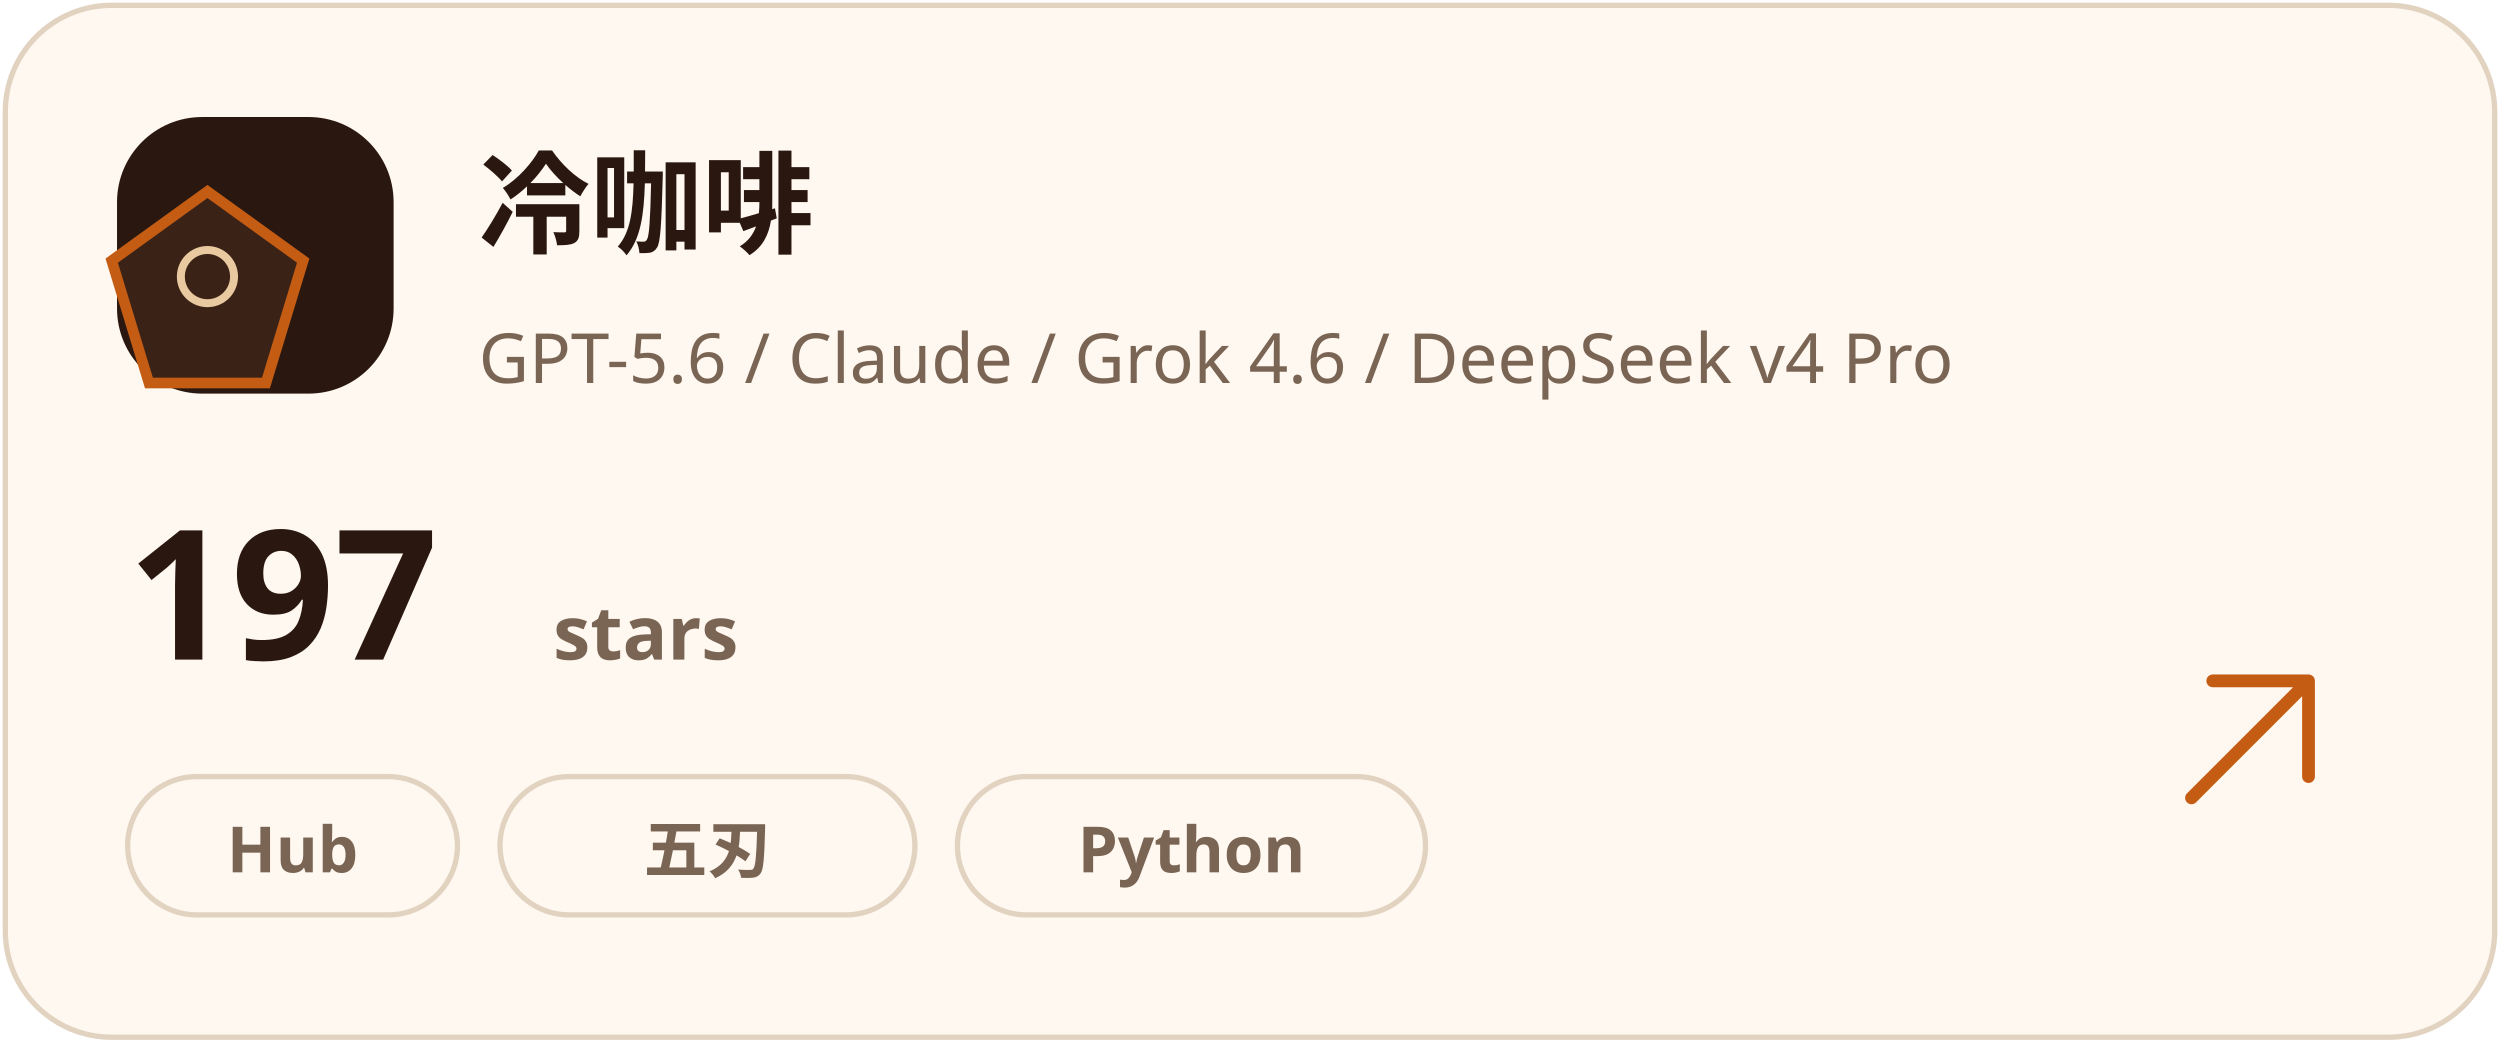
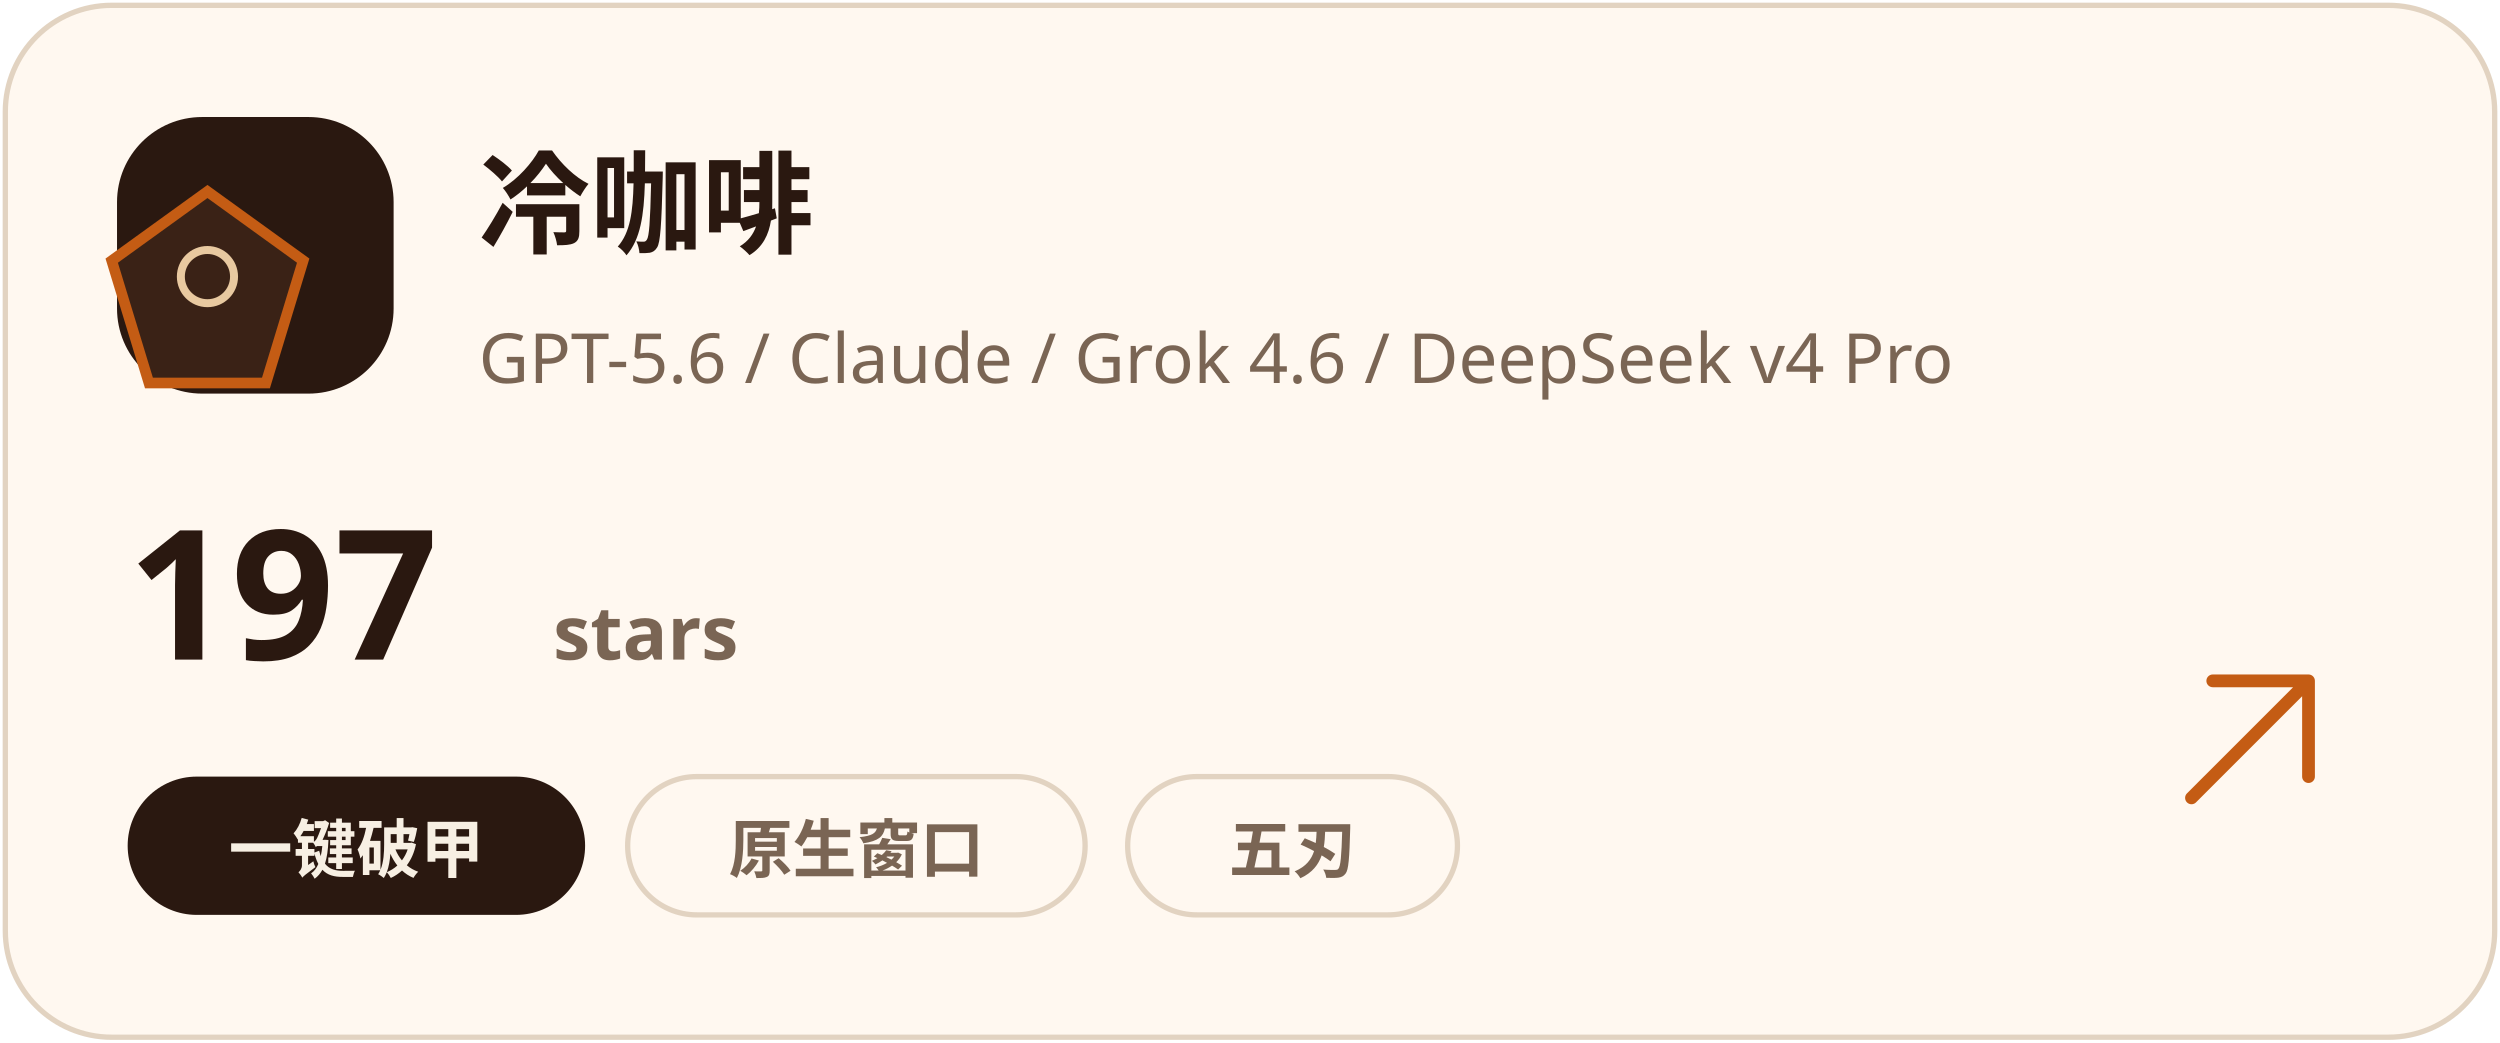
<svg xmlns="http://www.w3.org/2000/svg" width="470" height="196" viewBox="0 0 470 196" fill="none" role="img" aria-labelledby="t d">
  <rect x="1" y="1" width="468" height="194" rx="20" fill="#FFF8F0" stroke="#E2D3C1" />
  <rect x="22" y="22" width="52" height="52" rx="16" fill="#2A1810" />
  <polygon points="39,36 57,49 50,72 28,72 21,49" fill="#3A2216" stroke="#C45C14" stroke-width="2" />
  <circle cx="39" cy="52" r="5" fill="none" stroke="#E8C9A0" stroke-width="1.5" />
  <text x="90" y="46" fill="#2A1810" font-family="Segoe UI,PingFang SC,Noto Sans SC,Microsoft YaHei,sans-serif" font-size="21" font-weight="760">冷咖啡</text>
  <text x="90" y="72" fill="#7A6554" font-family="Segoe UI,PingFang SC,Noto Sans SC,Microsoft YaHei,sans-serif" font-size="13">GPT-5.6 / Claude / Grok 4.6 / DeepSeek v4 Pro</text>
  <text x="24" y="124" fill="#2A1810" font-family="Segoe UI,PingFang SC,Noto Sans SC,Microsoft YaHei,sans-serif" font-size="34" font-weight="780">197</text>
  <text x="104" y="124" fill="#7A6554" font-family="Segoe UI,PingFang SC,Noto Sans SC,Microsoft YaHei,sans-serif" font-size="14" font-weight="650">stars</text>
-   <rect x="24" y="146" width="62" height="26" rx="13" fill="#FFF8F0" stroke="#E2D3C1" />
-   <text x="55" y="164" text-anchor="middle" fill="#7A6554" font-family="Segoe UI,PingFang SC,Noto Sans SC,Microsoft YaHei,sans-serif" font-size="12" font-weight="650">Hub</text>
-   <rect x="94" y="146" width="78" height="26" rx="13" fill="#FFF8F0" stroke="#E2D3C1" />
-   <text x="133" y="164" text-anchor="middle" fill="#7A6554" font-family="Segoe UI,PingFang SC,Noto Sans SC,Microsoft YaHei,sans-serif" font-size="12" font-weight="650">五刃</text>
-   <rect x="180" y="146" width="88" height="26" rx="13" fill="#FFF8F0" stroke="#E2D3C1" />
-   <text x="224" y="164" text-anchor="middle" fill="#7A6554" font-family="Segoe UI,PingFang SC,Noto Sans SC,Microsoft YaHei,sans-serif" font-size="12" font-weight="650">Python</text>
+   <rect x="24" y="146" width="86" height="26" rx="13" fill="#2A1810" />
+   <text x="67" y="164" text-anchor="middle" fill="#F7EFE3" font-family="Segoe UI,PingFang SC,Noto Sans SC,Microsoft YaHei,sans-serif" font-size="12" font-weight="650">一键破甲</text>
+   <rect x="118" y="146" width="86" height="26" rx="13" fill="#FFF8F0" stroke="#E2D3C1" />
+   <text x="161" y="164" text-anchor="middle" fill="#7A6554" font-family="Segoe UI,PingFang SC,Noto Sans SC,Microsoft YaHei,sans-serif" font-size="12" font-weight="650">原生窗口</text>
+   <rect x="212" y="146" width="62" height="26" rx="13" fill="#FFF8F0" stroke="#E2D3C1" />
+   <text x="243" y="164" text-anchor="middle" fill="#7A6554" font-family="Segoe UI,PingFang SC,Noto Sans SC,Microsoft YaHei,sans-serif" font-size="12" font-weight="650">五刃</text>
  <path d="M412 150L434 128M434 128H416M434 128V146" stroke="#C45C14" stroke-width="2.4" stroke-linecap="round" stroke-linejoin="round" />
</svg>
